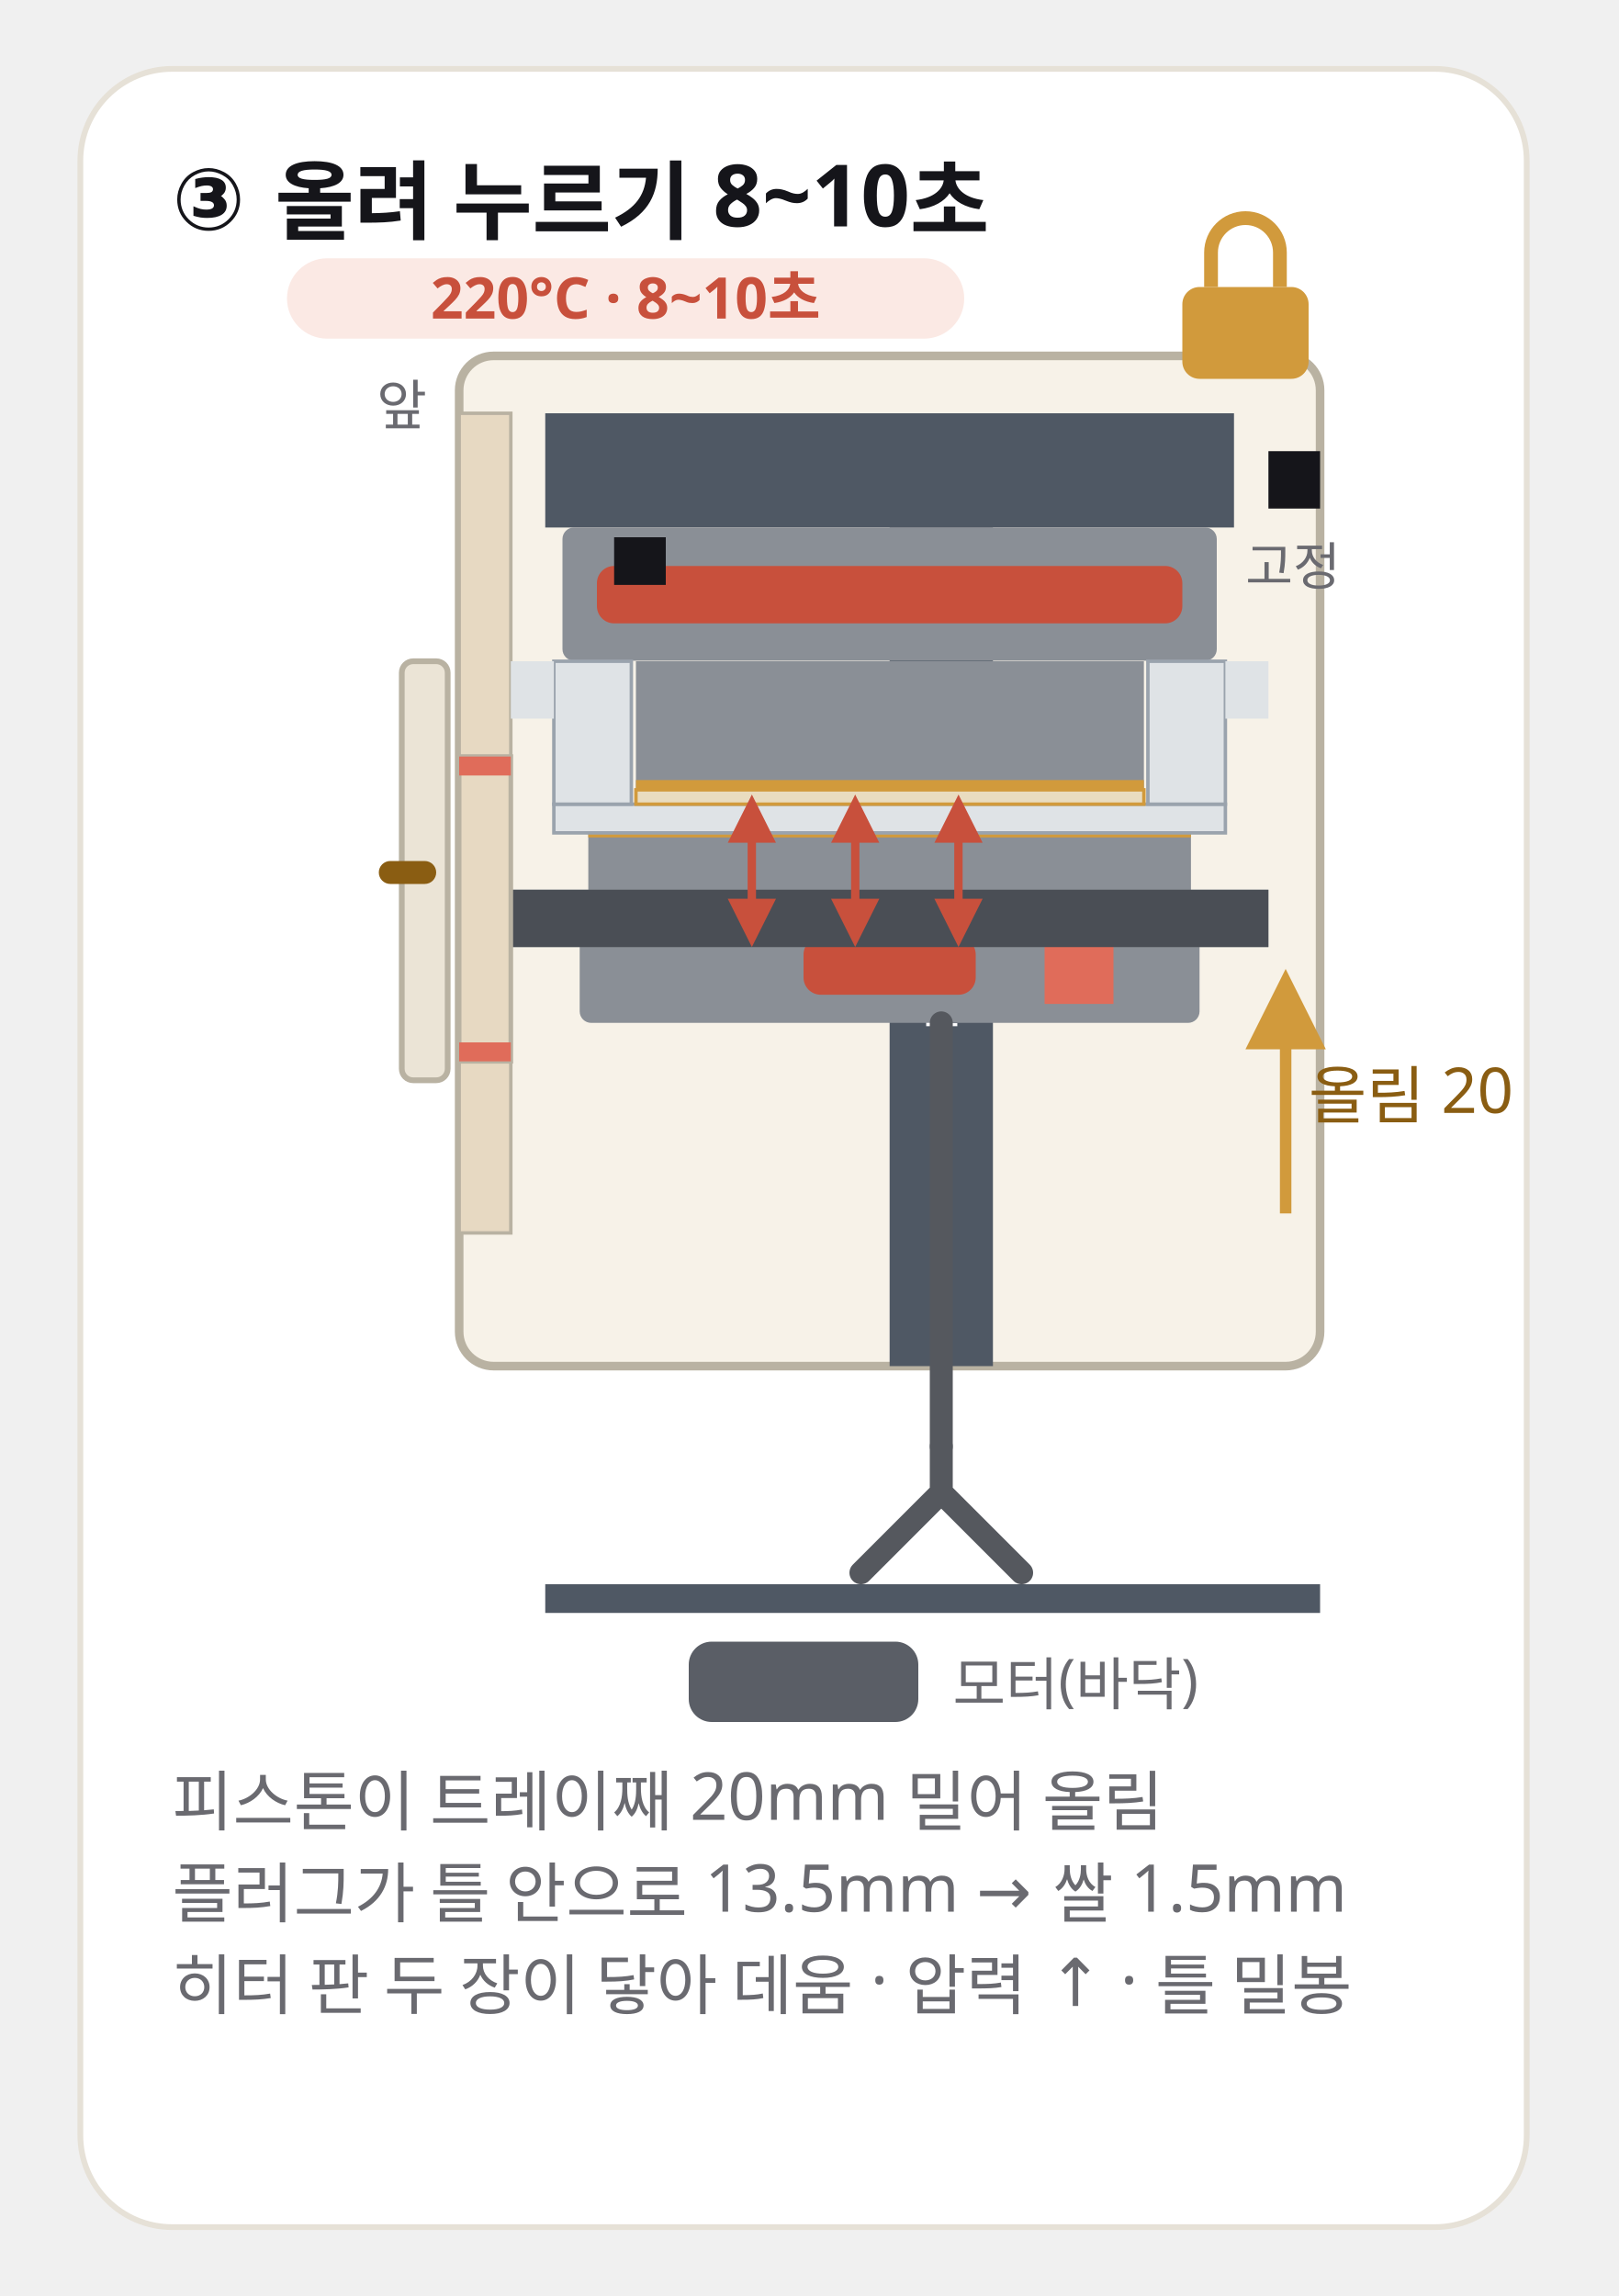
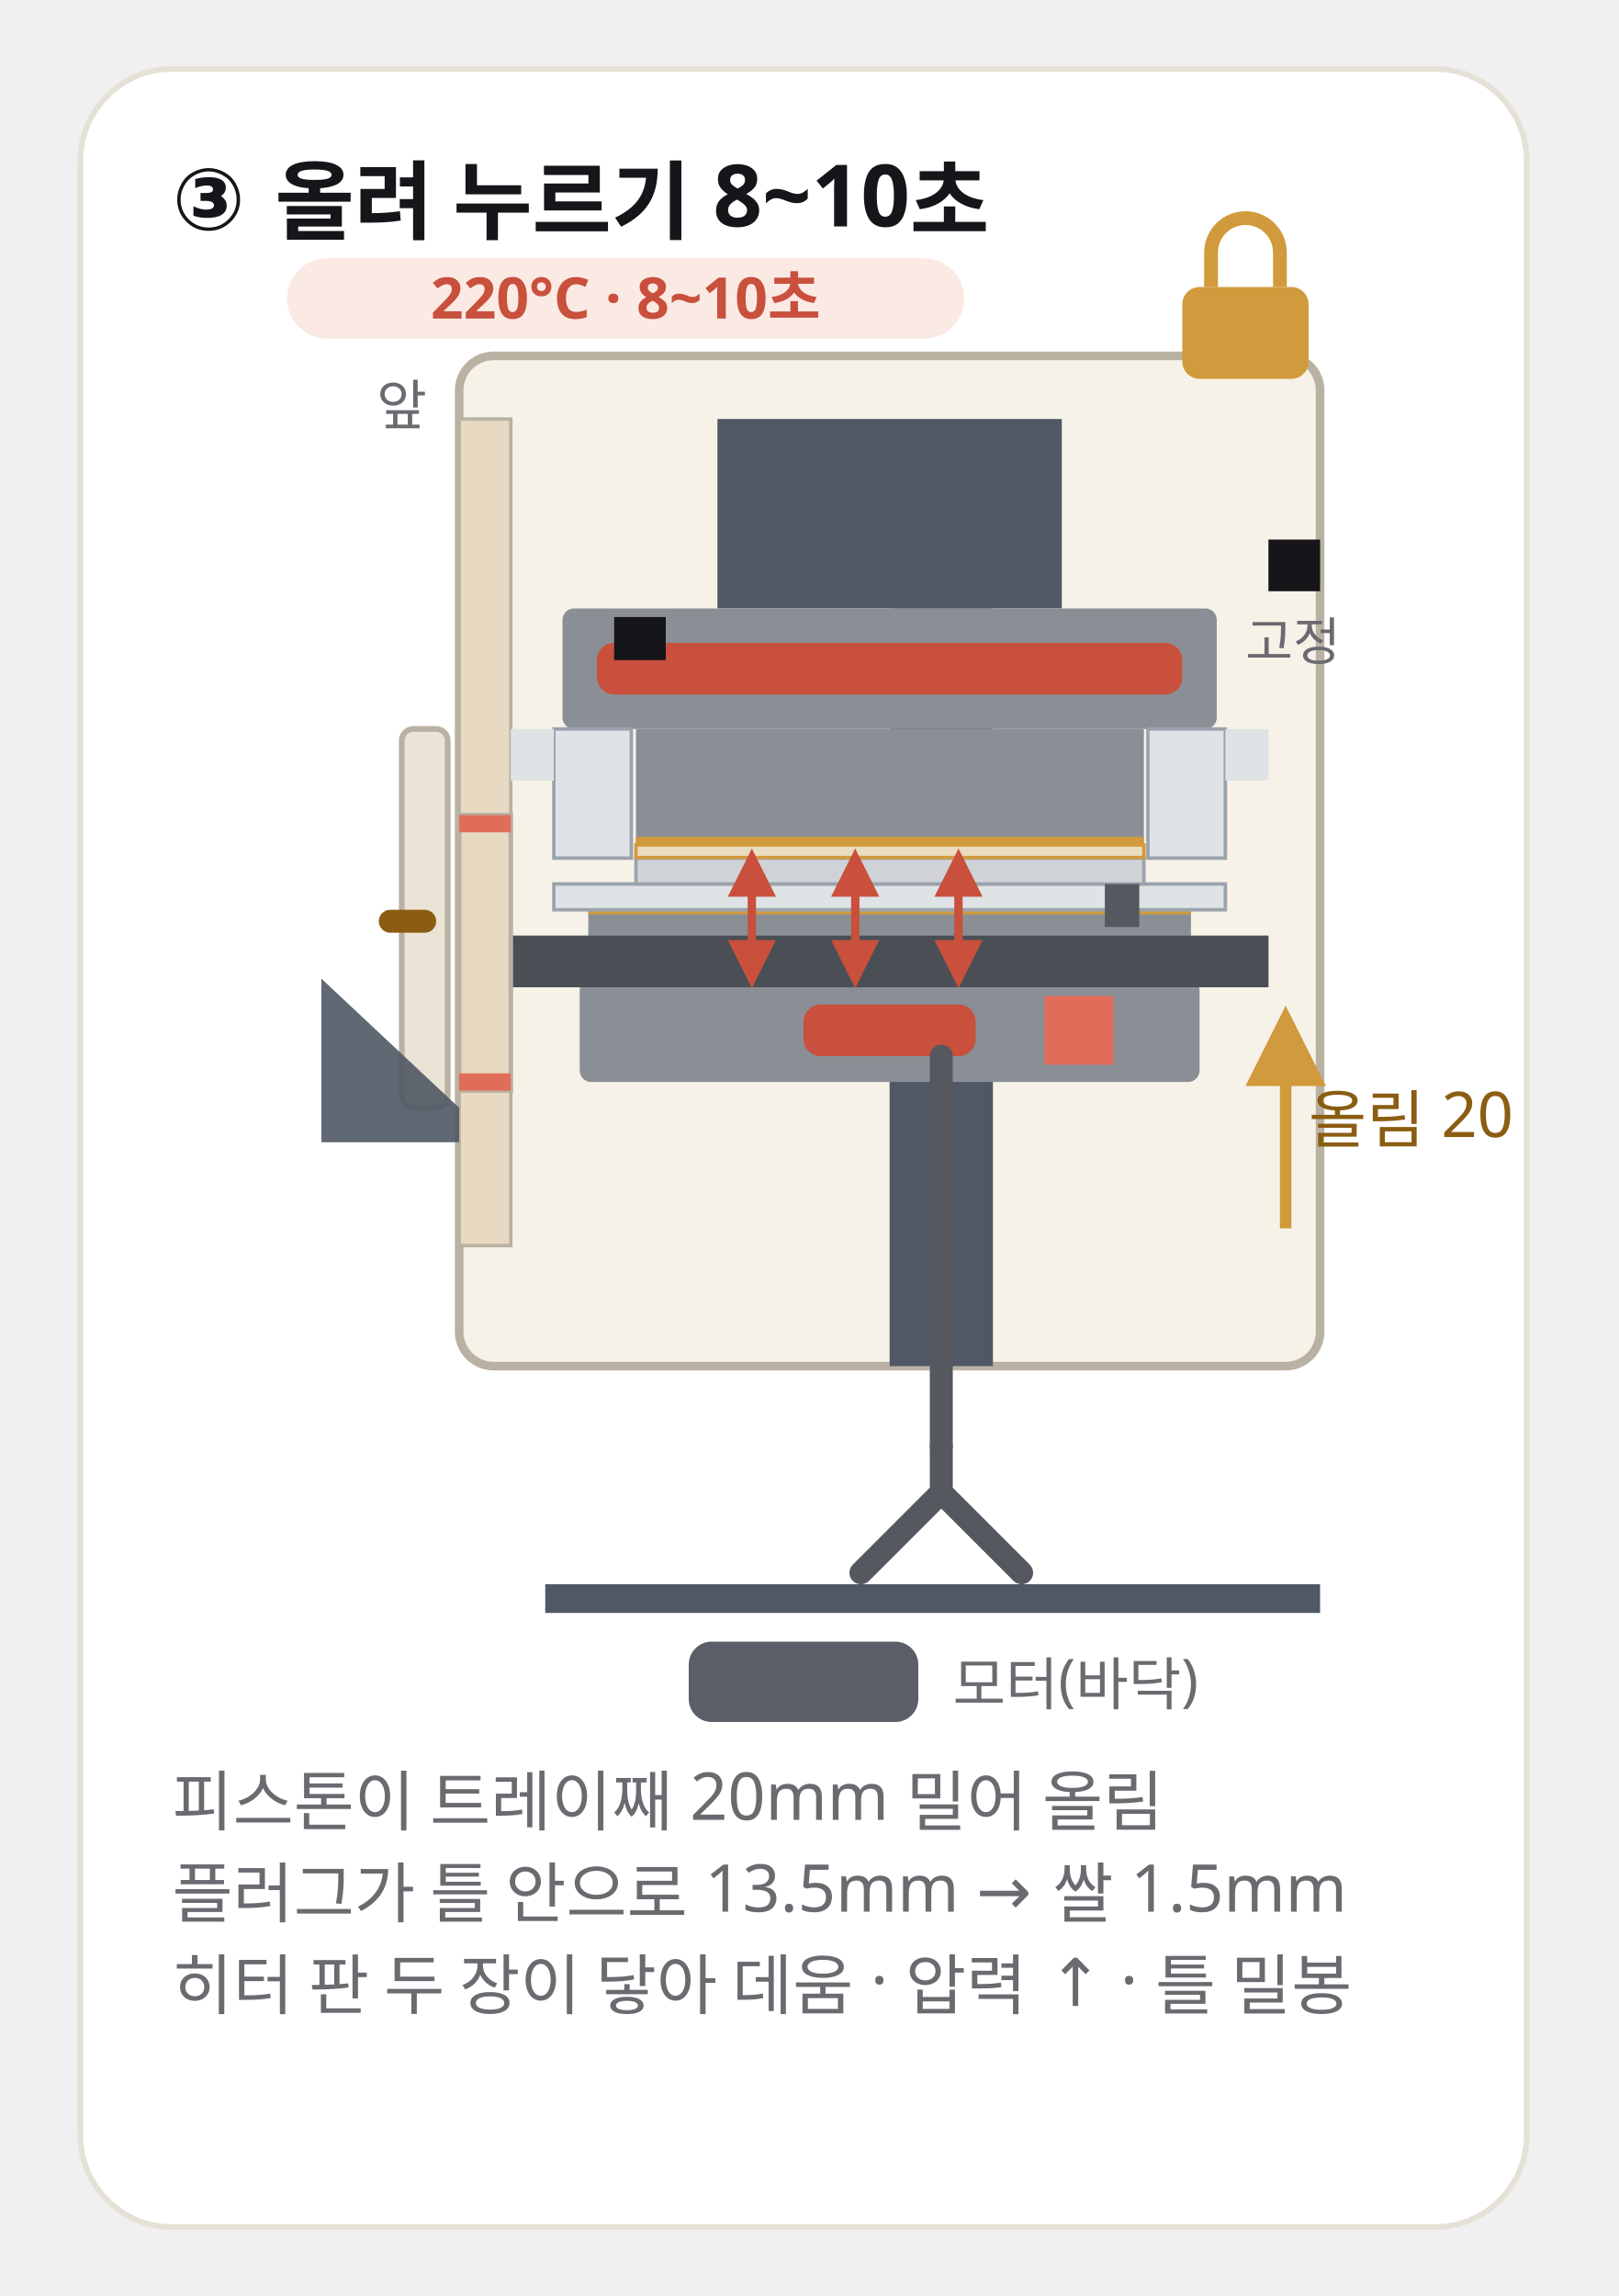
<svg xmlns="http://www.w3.org/2000/svg" viewBox="0 0 282 400" font-family="NanumSquare, Pretendard, sans-serif">
  <defs>
    <pattern id="hatch" width="7" height="7" patternUnits="userSpaceOnUse" patternTransform="rotate(45)">
      <line x1="0" y1="0" x2="0" y2="7" stroke="#8a5d12" stroke-width="1.1" opacity=".55" />
    </pattern>
    <linearGradient id="glassT" x1="0" y1="0" x2="1" y2="1">
      <stop offset="0" stop-color="#3a3a40" />
      <stop offset=".5" stop-color="#101014" />
      <stop offset="1" stop-color="#2c2c32" />
    </linearGradient>
    <marker id="arr" viewBox="0 0 10 10" refX="8" refY="5" markerWidth="7" markerHeight="7" orient="auto-start-reverse">
      <path d="M0,0 L10,5 L0,10 z" fill="#d19a3c" />
    </marker>
    <marker id="arrg" viewBox="0 0 10 10" refX="8" refY="5" markerWidth="6" markerHeight="6" orient="auto-start-reverse">
      <path d="M0,0 L10,5 L0,10 z" fill="#6a6a70" />
    </marker>
    <marker id="arrh" viewBox="0 0 10 10" refX="8" refY="5" markerWidth="6" markerHeight="6" orient="auto-start-reverse">
      <path d="M0,0 L10,5 L0,10 z" fill="#c8503c" />
    </marker>
  </defs>
  <g transform="translate(14,0)">
    <rect x="0" y="12" width="252" height="376" rx="16" fill="#fff" stroke="#e6e1d7" />
    <text x="16" y="40" font-size="15" font-weight="800" fill="#15151a">③ 올려 누르기 8~10초</text>
    <rect x="36" y="45" width="118" height="14" rx="7" fill="#fbe9e4" />
    <text x="95" y="55.5" font-size="10" font-weight="800" fill="#c8503c" text-anchor="middle">220°C · 8~10초</text>
    <g transform="translate(0,0)">
      <rect x="66" y="62" width="150" height="176" rx="6" fill="#f7f2e8" stroke="#b9b2a2" stroke-width="1.5" />
      <rect x="192" y="50" width="22" height="16" rx="3" fill="#d19a3c" />
      <path d="M197 50 v-6 a6 6 0 0 1 12 0 v6" fill="none" stroke="#d19a3c" stroke-width="2.4" />
      <text x="56" y="74" font-size="9.5" fill="#6a6a70" text-anchor="middle">앞</text>
-       <rect x="66.0" y="72.0" width="9.0" height="59.8" fill="#e7d9c2" stroke="#b9b2a2" stroke-width=".6" />
-       <rect x="66.0" y="184.9" width="9.0" height="29.9" fill="#e7d9c2" stroke="#b9b2a2" stroke-width=".6" />
-       <rect x="207.0" y="78.6" width="9.0" height="10.0" fill="#15151a" />
-       <rect x="141.0" y="91.9" width="18.0" height="146.1" fill="#4f5864" />
-       <rect x="81.0" y="72.0" width="120.0" height="19.9" fill="#4f5864" />
-       <text x="150.0" y="178.2" font-size="8.5" fill="#fff" text-anchor="middle">틀</text>
-       <rect x="84.0" y="91.9" width="114.0" height="23.2" fill="#8a8f96" rx="2" />
-       <rect x="90.0" y="98.6" width="102.0" height="10.0" fill="#c8503c" rx="3" />
-       <rect x="96.8" y="115.2" width="88.5" height="22.4" fill="#8a8f96" />
-       <rect x="96.8" y="135.9" width="88.5" height="1.7" fill="#d19a3c" />
-       <rect x="93.0" y="93.6" width="9.0" height="8.3" fill="#15151a" />
-       <text x="203.0" y="101.9" font-size="9" fill="#6a6a70">고정</text>
-       <rect x="75.0" y="155.0" width="132.0" height="10.0" fill="#b9bec4" />
-       <rect x="87.0" y="158.3" width="108.0" height="19.9" fill="#8a8f96" rx="2" />
-       <rect x="126.0" y="163.3" width="30.0" height="10.0" fill="#c8503c" rx="3" />
-       <rect x="88.5" y="145.0" width="105.0" height="13.3" fill="#8a8f96" />
-       <rect x="88.5" y="144.2" width="105.0" height="1.7" fill="#d19a3c" />
-       <rect x="168.0" y="161.6" width="12.0" height="13.3" fill="#e06c5a" />
-       <rect x="75.0" y="155.0" width="132.0" height="10.0" fill="#4a4e55" />
-       <rect x="66.0" y="131.8" width="9.0" height="53.1" fill="#e7d9c2" stroke="#b9b2a2" stroke-width=".8" />
-       <rect x="66.0" y="131.8" width="9.0" height="3.3" fill="#e06c5a" />
-       <rect x="66.0" y="181.6" width="9.0" height="3.3" fill="#e06c5a" />
-       <rect x="56.0" y="115.2" width="8" height="73.0" rx="2" fill="#ebe4d6" stroke="#b9b2a2" />
-       <rect x="52.0" y="150.0" width="10" height="4" rx="2" fill="#8a5d12" />
-       <rect x="82.5" y="140.1" width="117.0" height="5.0" fill="#dfe3e6" stroke="#9aa3ad" stroke-width=".6" />
-       <rect x="186.0" y="115.2" width="13.5" height="24.9" fill="#dfe3e6" stroke="#9aa3ad" stroke-width=".6" />
-       <rect x="82.5" y="115.2" width="13.5" height="24.9" fill="#dfe3e6" stroke="#9aa3ad" stroke-width=".6" />
-       <rect x="199.5" y="115.2" width="7.5" height="10.0" fill="#dfe3e6" />
-       <rect x="75.0" y="115.2" width="7.5" height="10.0" fill="#dfe3e6" />
-       <rect x="96.8" y="137.6" width="88.5" height="2.5" fill="#e9dcc0" stroke="#d19a3c" stroke-width=".6" />
-       <line x1="117.0" y1="145.0" x2="117.0" y2="163.3" stroke="#c8503c" stroke-width="1.4" marker-end="url(#arrh)" />
-       <line x1="117.0" y1="158.3" x2="117.0" y2="140.1" stroke="#c8503c" stroke-width="1.4" marker-end="url(#arrh)" />
-       <line x1="135.0" y1="145.0" x2="135.0" y2="163.3" stroke="#c8503c" stroke-width="1.4" marker-end="url(#arrh)" />
-       <line x1="135.0" y1="158.3" x2="135.0" y2="140.1" stroke="#c8503c" stroke-width="1.4" marker-end="url(#arrh)" />
-       <line x1="153.0" y1="145.0" x2="153.0" y2="163.3" stroke="#c8503c" stroke-width="1.4" marker-end="url(#arrh)" />
-       <line x1="153.0" y1="158.3" x2="153.0" y2="140.1" stroke="#c8503c" stroke-width="1.4" marker-end="url(#arrh)" />
-       <line x1="150.0" y1="178.2" x2="150.0" y2="252" stroke="#55585e" stroke-width="4" stroke-linecap="round" />
+       <rect x="66.0" y="73.0" width="9.0" height="69.0" fill="#e7d9c2" stroke="#b9b2a2" stroke-width=".6" />
+       <rect x="66.0" y="190.0" width="9.0" height="27.0" fill="#e7d9c2" stroke="#b9b2a2" stroke-width=".6" />
+       <rect x="207.0" y="94.0" width="9.0" height="9.0" fill="#15151a" />
+       <rect x="141.0" y="106.0" width="18.0" height="132.0" fill="#4f5864" />
+       <rect x="111.0" y="73.0" width="60.0" height="33.0" fill="#4f5864" />
+       <text x="150.0" y="184.0" font-size="8.5" fill="#fff" text-anchor="middle">틀</text>
+       <rect x="84.0" y="106.0" width="114.0" height="21.0" fill="#8a8f96" rx="2" />
+       <rect x="90.0" y="112.0" width="102.0" height="9.0" fill="#c8503c" rx="3" />
+       <rect x="96.8" y="127.0" width="88.5" height="20.2" fill="#8a8f96" />
+       <rect x="96.8" y="145.8" width="88.5" height="1.5" fill="#d19a3c" />
+       <rect x="93.0" y="107.5" width="9.0" height="7.5" fill="#15151a" />
+       <text x="203.0" y="115.0" font-size="9" fill="#6a6a70">고정</text>
+       <rect x="75.0" y="163.0" width="132.0" height="9.0" fill="#b9bec4" />
+       <rect x="87.0" y="170.5" width="108.0" height="18.0" fill="#8a8f96" rx="2" />
+       <rect x="126.0" y="175.0" width="30.0" height="9.0" fill="#c8503c" rx="3" />
+       <rect x="88.5" y="158.5" width="105.0" height="12.0" fill="#8a8f96" />
+       <rect x="88.5" y="157.8" width="105.0" height="1.5" fill="#d19a3c" />
+       <rect x="168.0" y="173.5" width="12.0" height="12.0" fill="#e06c5a" />
+       <rect x="75.0" y="163.0" width="132.0" height="9.0" fill="#4a4e55" />
+       <rect x="66.0" y="142.0" width="9.0" height="48.0" fill="#e7d9c2" stroke="#b9b2a2" stroke-width=".8" />
+       <rect x="66.0" y="142.0" width="9.0" height="3.0" fill="#e06c5a" />
+       <rect x="66.0" y="187.0" width="9.0" height="3.0" fill="#e06c5a" />
+       <rect x="56.0" y="127.0" width="8" height="66.0" rx="2" fill="#ebe4d6" stroke="#b9b2a2" />
+       <rect x="52.0" y="158.5" width="10" height="4" rx="2" fill="#8a5d12" />
+       <rect x="82.5" y="154.0" width="117.0" height="4.5" fill="#dfe3e6" stroke="#9aa3ad" stroke-width=".6" />
+       <path d="M66.0 199.0 L66.0 193.0 L42.0 170.5 L42.0 199.0 Z" fill="#4f5864" opacity=".9" />
+       <rect x="96.8" y="149.5" width="88.5" height="4.5" fill="#cfd3d8" stroke="#9aa3ad" stroke-width=".6" />
+       <rect x="178.5" y="154.0" width="6.0" height="7.5" fill="#55585e" />
+       <rect x="186.0" y="127.0" width="13.5" height="22.5" fill="#dfe3e6" stroke="#9aa3ad" stroke-width=".6" />
+       <rect x="82.5" y="127.0" width="13.5" height="22.5" fill="#dfe3e6" stroke="#9aa3ad" stroke-width=".6" />
+       <rect x="199.5" y="127.0" width="7.5" height="9.0" fill="#dfe3e6" />
+       <rect x="75.0" y="127.0" width="7.5" height="9.0" fill="#dfe3e6" />
+       <rect x="96.8" y="147.2" width="88.5" height="2.2" fill="#e9dcc0" stroke="#d19a3c" stroke-width=".6" />
+       <line x1="117.0" y1="154.0" x2="117.0" y2="170.5" stroke="#c8503c" stroke-width="1.4" marker-end="url(#arrh)" />
+       <line x1="117.0" y1="166.0" x2="117.0" y2="149.5" stroke="#c8503c" stroke-width="1.4" marker-end="url(#arrh)" />
+       <line x1="135.0" y1="154.0" x2="135.0" y2="170.5" stroke="#c8503c" stroke-width="1.4" marker-end="url(#arrh)" />
+       <line x1="135.0" y1="166.0" x2="135.0" y2="149.5" stroke="#c8503c" stroke-width="1.4" marker-end="url(#arrh)" />
+       <line x1="153.0" y1="154.0" x2="153.0" y2="170.5" stroke="#c8503c" stroke-width="1.4" marker-end="url(#arrh)" />
+       <line x1="153.0" y1="166.0" x2="153.0" y2="149.5" stroke="#c8503c" stroke-width="1.4" marker-end="url(#arrh)" />
+       <line x1="150.0" y1="184.0" x2="150.0" y2="252" stroke="#55585e" stroke-width="4" stroke-linecap="round" />
      <path d="M150.0 252 v8 M150.0 260 l-14 14 M150.0 260 l14 14" fill="none" stroke="#55585e" stroke-width="4" stroke-linecap="round" />
      <rect x="81.0" y="276" width="135.0" height="5" fill="#4f5864" />
      <rect x="106" y="286" width="40" height="14" rx="4" fill="#5a5e66" />
      <text x="152" y="297" font-size="10" fill="#6a6a70">모터(바닥)</text>
    </g>
-     <line x1="210.0" y1="211.4" x2="210.0" y2="171.6" stroke="#d19a3c" stroke-width="2" marker-end="url(#arr)" />
-     <text x="214.0" y="194.8" font-size="11" fill="#8a5d12">올림 20</text>
+     <line x1="210.0" y1="214.0" x2="210.0" y2="178.0" stroke="#d19a3c" stroke-width="2" marker-end="url(#arr)" />
+     <text x="214.0" y="199.0" font-size="11" fill="#8a5d12">올림 20</text>
    <text x="16" y="318" font-size="11.5" fill="#6a6a70">피스톤이 트레이째 20mm 밀어 올림</text>
    <text x="16" y="334" font-size="11.5" fill="#6a6a70">플러그가 틀 안으로 13.5mm → 쌀 1.5mm</text>
    <text x="16" y="350" font-size="11.5" fill="#6a6a70">히터 판 두 장이 닿아 데움 · 압력 ↑ · 틀 밀봉</text>
  </g>
</svg>
